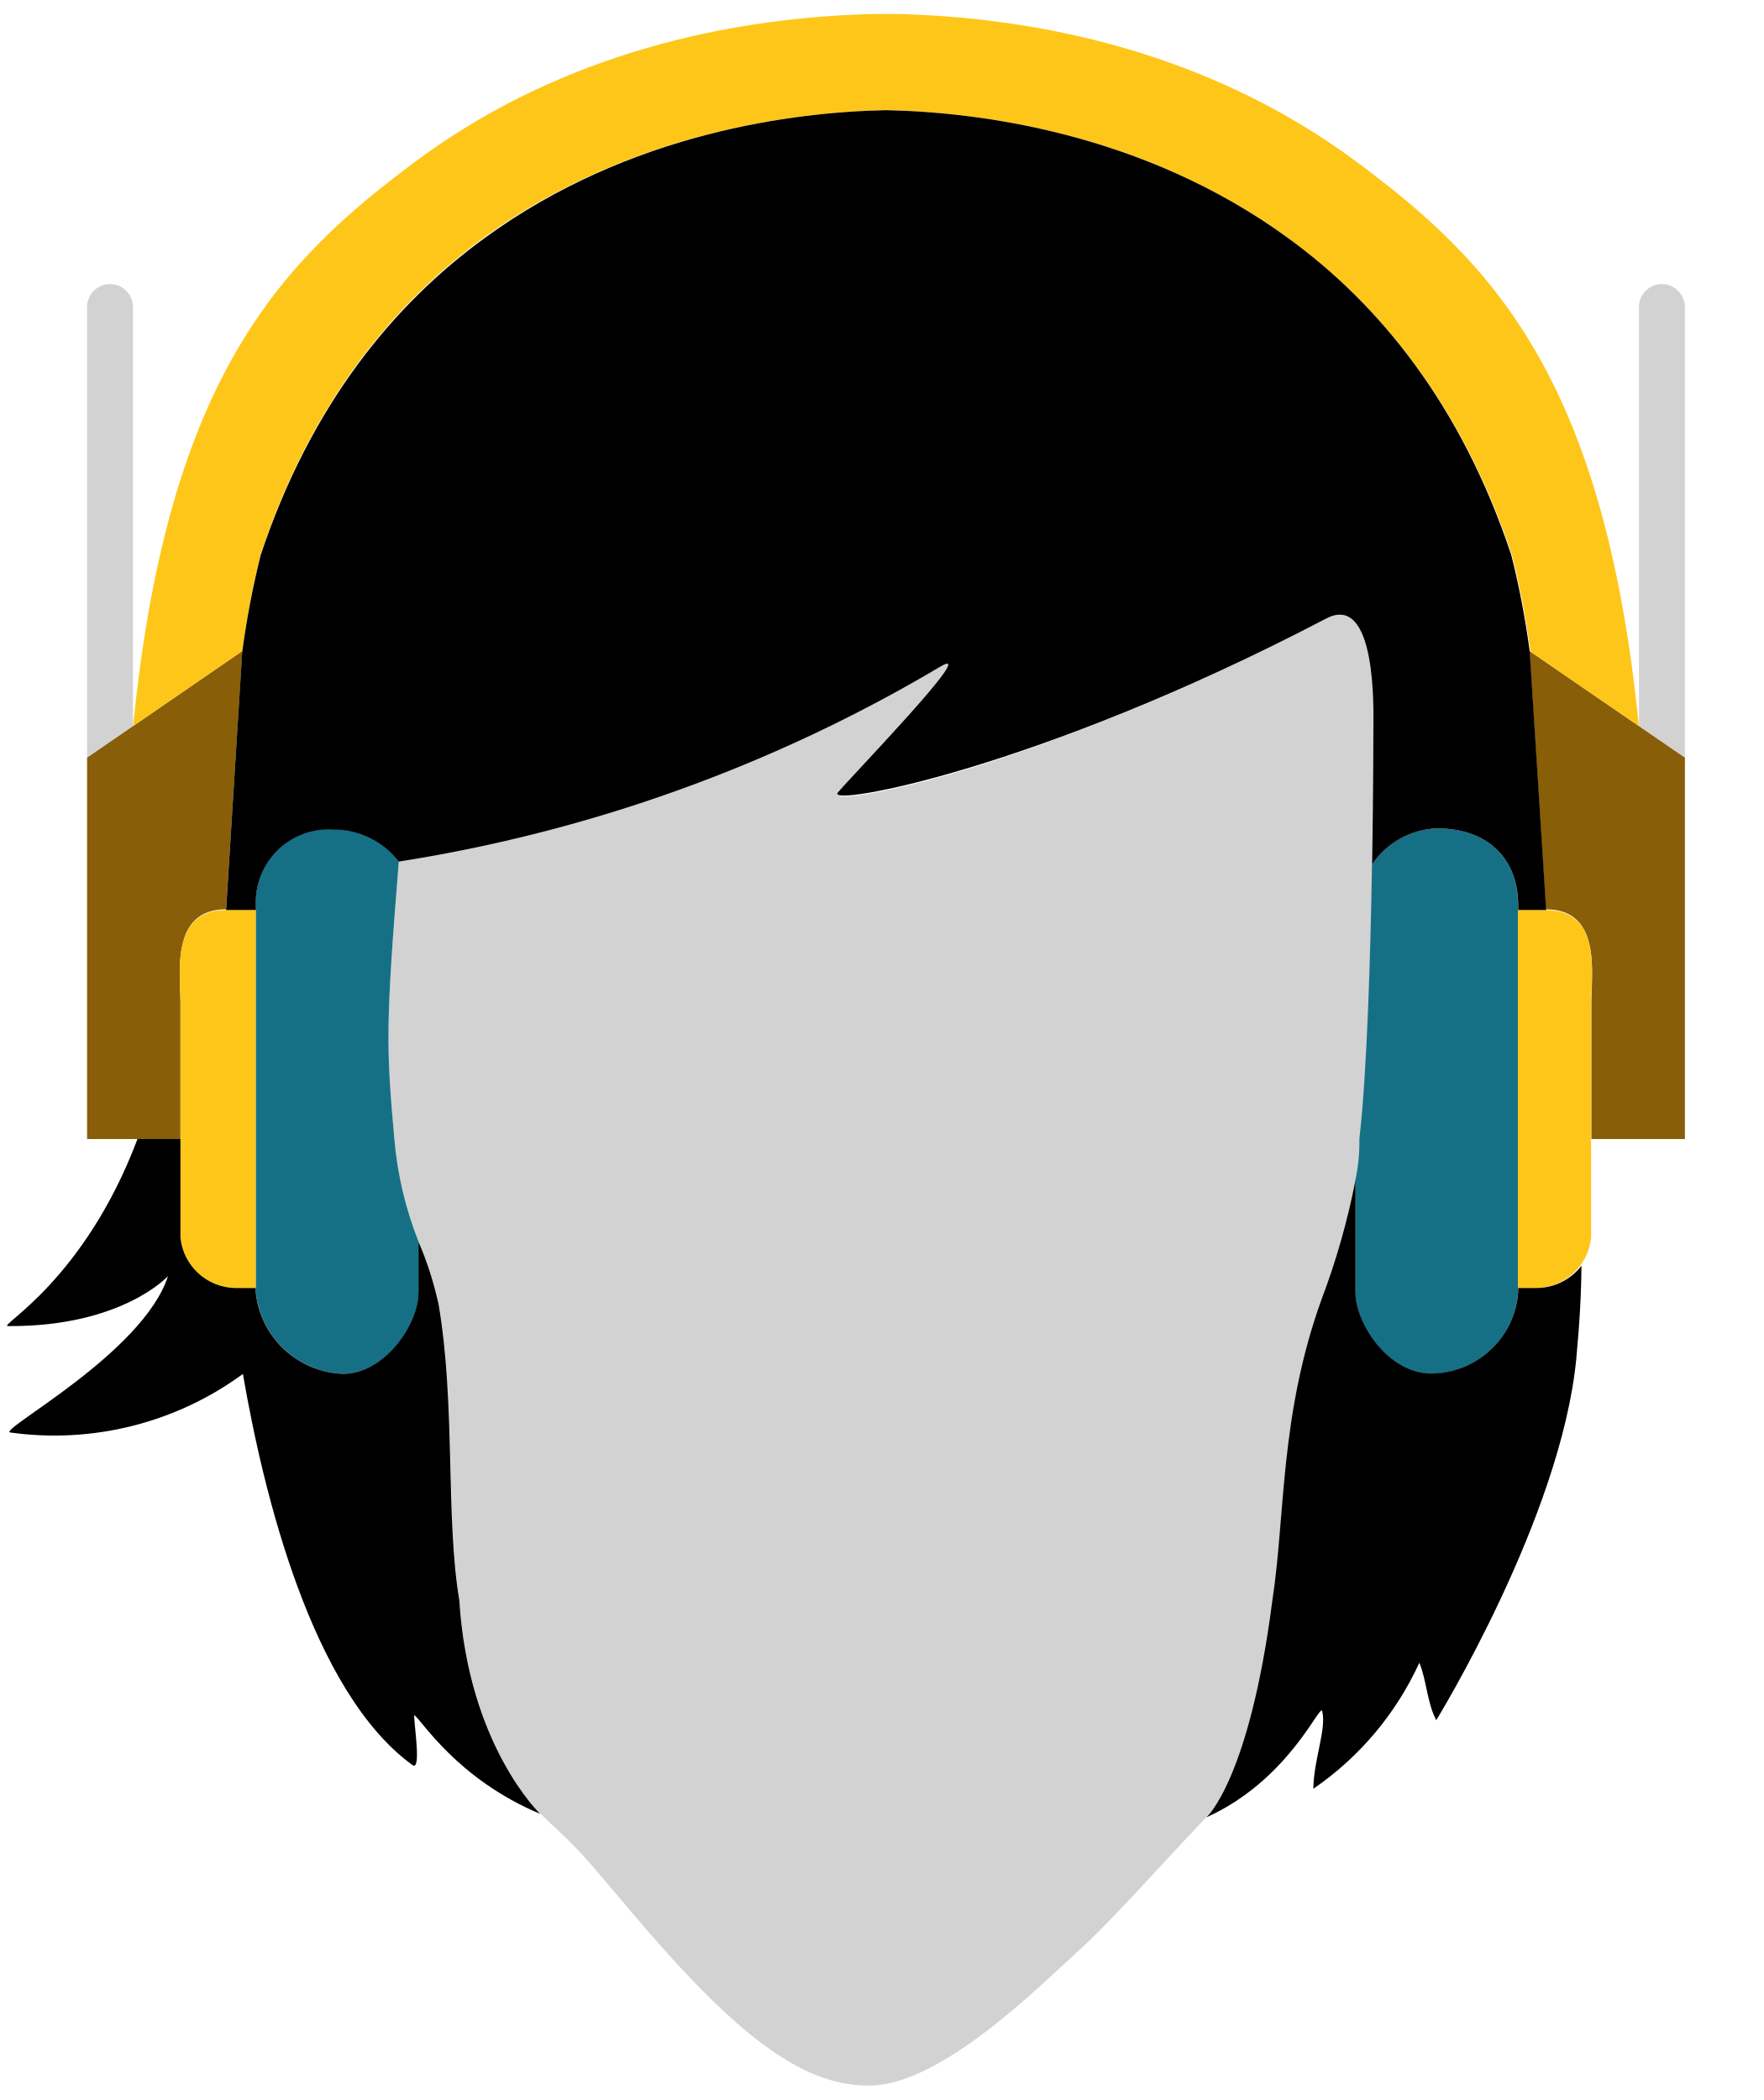
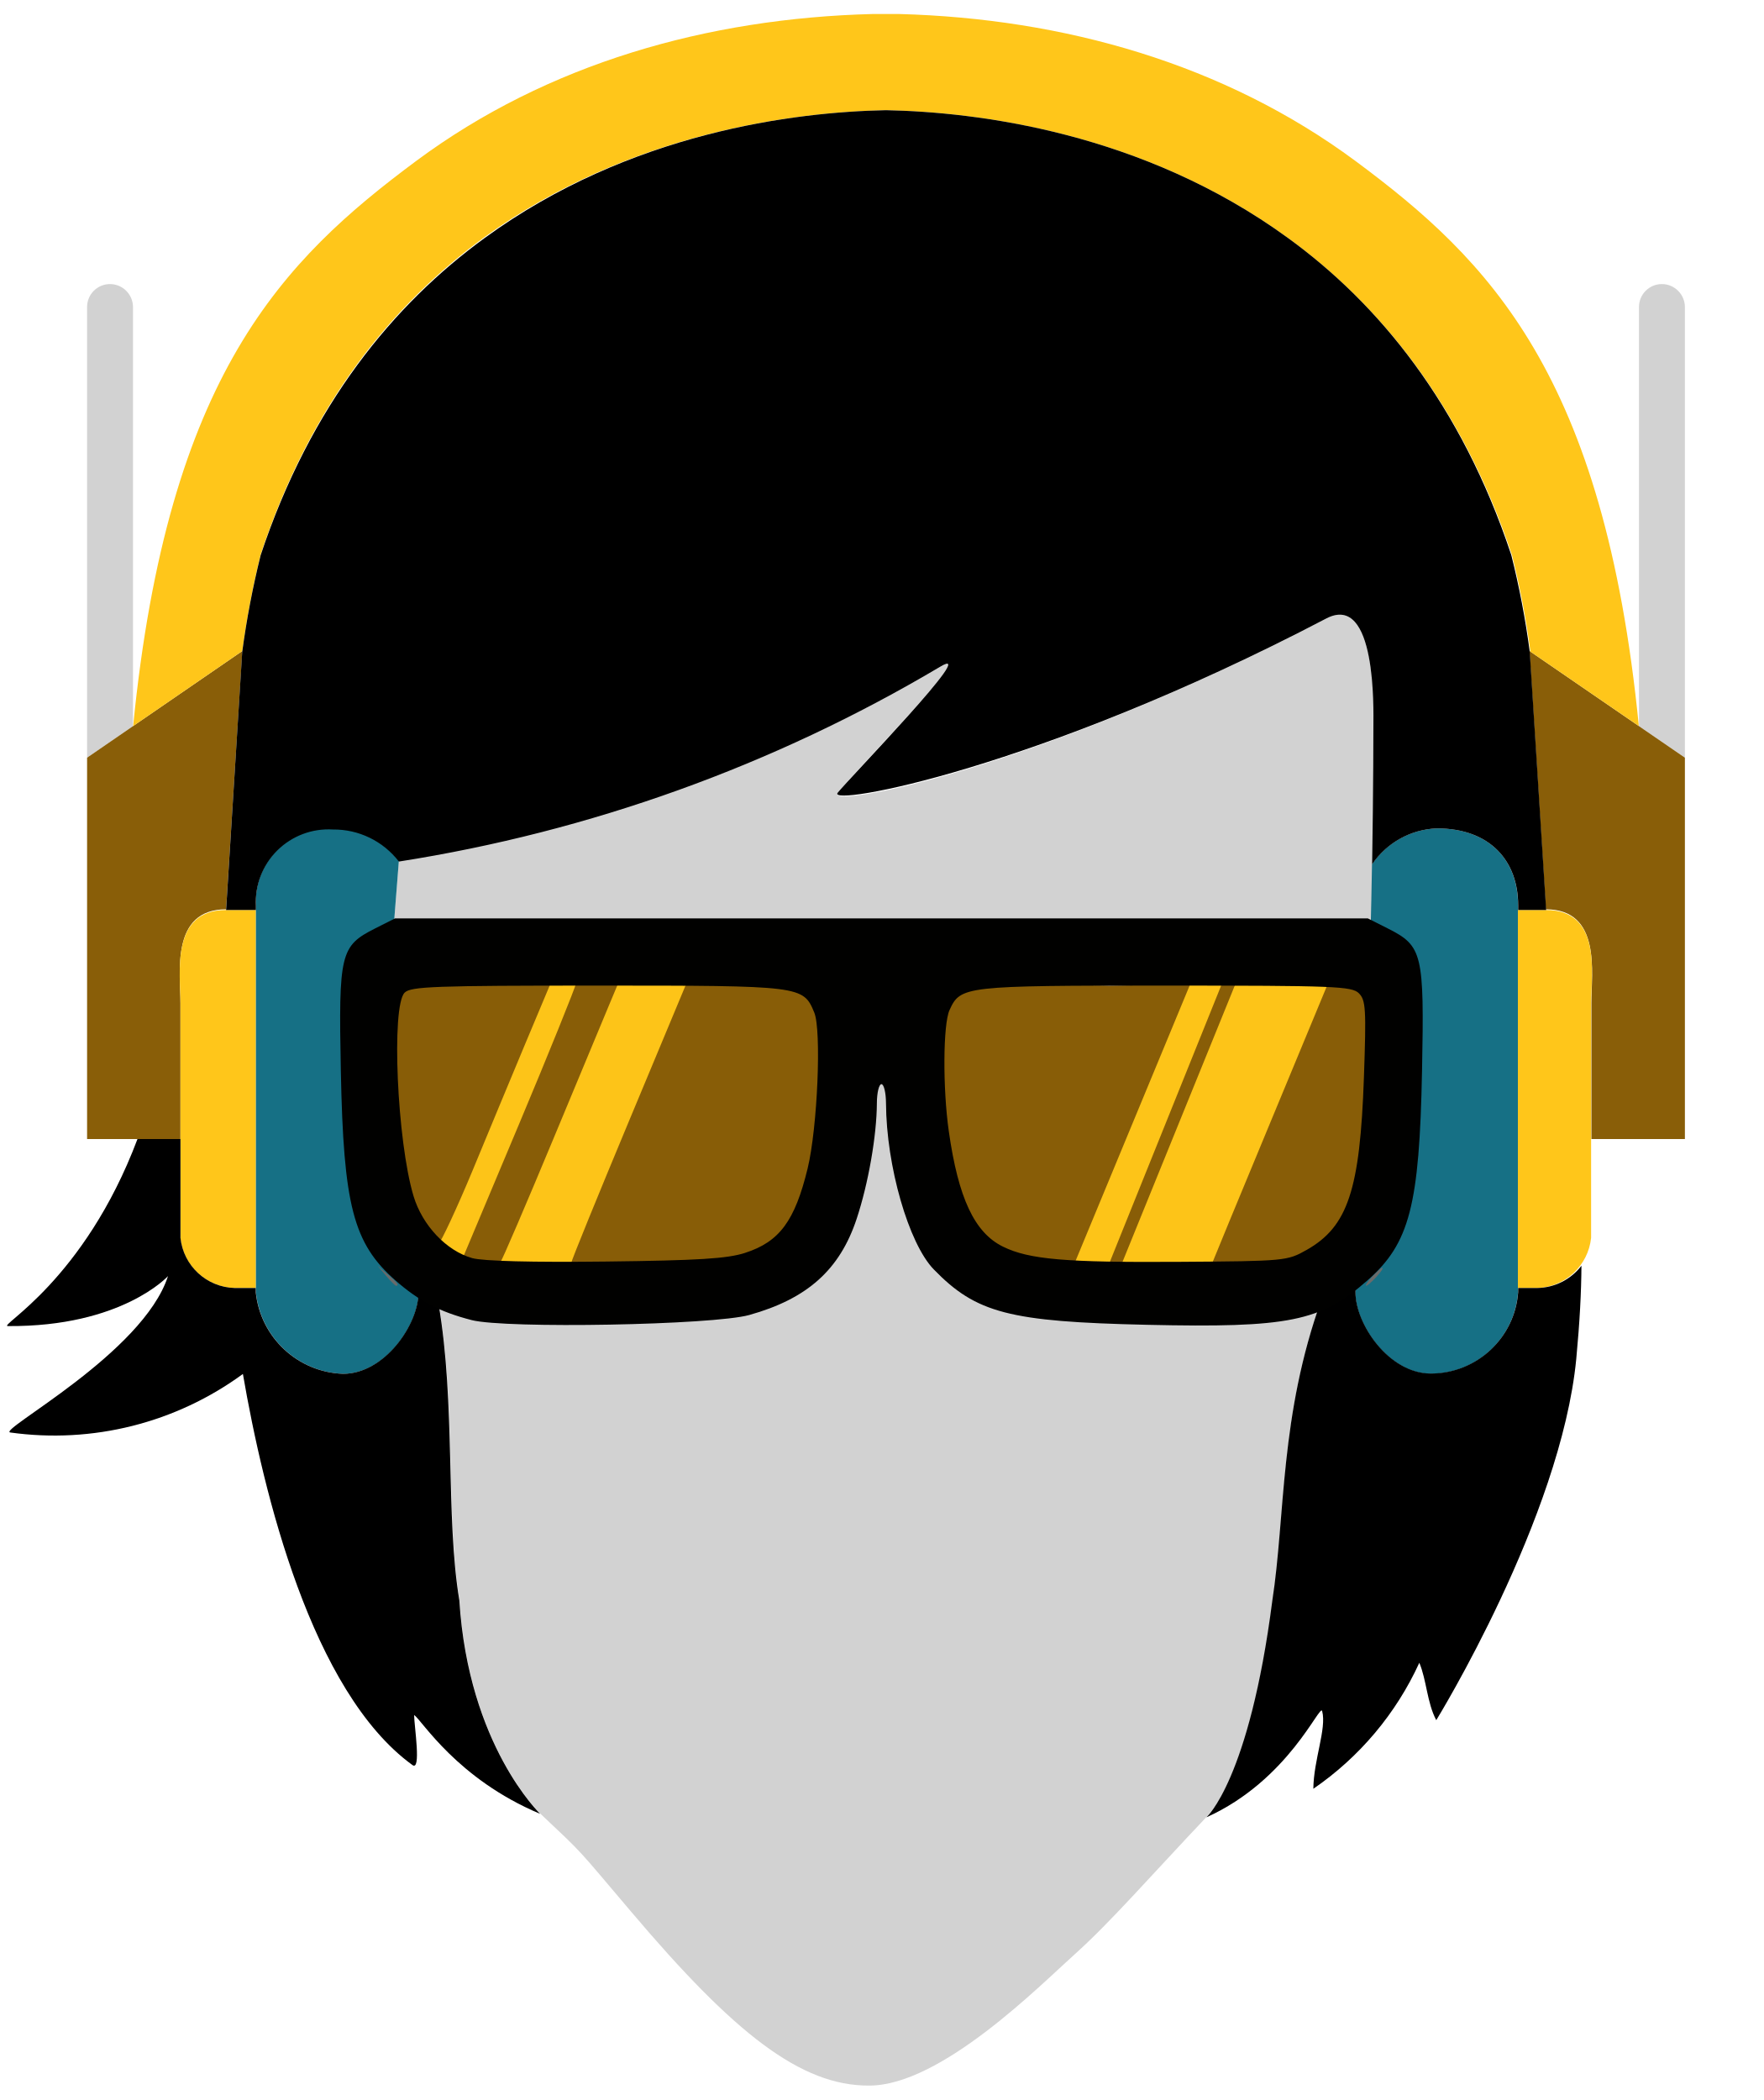
- <svg xmlns="http://www.w3.org/2000/svg" viewBox="0 0 126 150">
-   <path d="m7.86 20.29a1.64 1.64 0 0 0 -1.64 1.64v32.19l3.28-2.25v-29.94a1.65 1.65 0 0 0 -1.64-1.64z" fill="#d2d2d2" />
-   <path d="m17.31 46.5-11.09 7.62v27.24h6.67v-9.72c0-2.15-.72-6.69 3.26-6.69z" fill="#895e08" />
-   <path d="m118.71 20.29a1.64 1.64 0 0 0 -1.64 1.64v29.94l3.28 2.25v-32.19a1.65 1.65 0 0 0 -1.64-1.64z" fill="#d2d2d2" />
-   <path d="m109.25 46.5 11.1 7.62v27.24h-6.68v-9.72c0-2.15.73-6.69-3.25-6.69z" fill="#895e08" />
-   <path d="m16.15 65c-4 0-3.26 4.54-3.26 6.69v16.8a4 4 0 0 0 3.88 3.51h1.51v-27z" fill="#ffc61a" />
-   <path d="m0 0h126v150h-126z" fill="none" opacity=".6" />
-   <path d="m94.73 44.18c-20.68 10.82-35.73 13.61-34.9 12.46s10.35-10.82 7.32-9a108.83 108.83 0 0 1 -38.66 13.81c-.95 11.81-.92 13.32-.32 19.92.53 5.95 2.61 8.54 3.16 11.74 1.24 7.19.51 15.17 1.49 21.2.65 10.4 5.79 15.25 5.79 15.25 3.18 3 2.47 2.28 6.48 7 7.33 8.66 12.1 12.44 17 12.41 5.14 0 12.23-7.19 14.71-9.41s5.36-5.53 9.4-9.8c0 0 3.06-2.67 4.71-15.48.94-6.09.49-13.23 3.52-21.53 3-8.14 2.71-11.46 2.71-11.46 1-8.54 1-29.48 1-29.48-.04-1.06.2-9.52-3.41-7.63z" fill="#d2d2d2" />
-   <path d="m102.63 59.17a5.86 5.86 0 0 0 -4.63 2.56c-.11 6.62-.36 14.94-.9 19.59a13.53 13.53 0 0 1 -.29 3v8c0 2.28 2.41 5.81 5.39 5.81a6.27 6.27 0 0 0 6.23-5.81v-27.67c.01-3.1-1.94-5.48-5.8-5.48z" fill="#167085" />
-   <path d="m28.17 81.37c-.59-6.6-.63-8.11.32-19.88a5.86 5.86 0 0 0 -4.71-2.29 5.19 5.19 0 0 0 -5.5 5.45v27.67a6.5 6.5 0 0 0 6.23 5.81c3 0 5.39-3.53 5.39-5.81v-3.63a25.8 25.8 0 0 1 -1.73-7.32z" fill="#167085" />
-   <path d="m110.42 65h-2v27h1.35a4 4 0 0 0 3.88-3.58v-16.78c.02-2.15.75-6.64-3.23-6.64z" fill="#ffc61a" />
-   <path d="m109.25 46.5 7.81 5.36c-2.49-25.13-10.71-33.29-20.24-40.36-9.37-6.94-20.82-10.18-32.6-10.5h-.94-.94c-11.8.3-23.23 3.54-32.59 10.48-9.54 7.09-17.75 15.25-20.24 40.38l7.8-5.36a63.45 63.45 0 0 1 1.32-6.93c3.57-10.75 9.48-17.91 16-22.65 10.37-7.49 22.17-8.92 28.65-9.05 6.48.13 18.33 1.56 28.72 9.13 6.51 4.74 12.41 11.9 16 22.65a61.37 61.37 0 0 1 1.32 6.92z" fill="#ffc61a" />
-   <path d="m32.81 114.31c-1-6-.25-14-1.49-21.2a24.57 24.57 0 0 0 -1.43-4.42v3.63c0 2.28-2.41 5.81-5.39 5.81a6.5 6.5 0 0 1 -6.23-5.81v-.32h-1.5a4 4 0 0 1 -3.88-3.58v-7.06h-3.07c-3.82 10.14-9.97 13.35-9.26 13.36 8.15.06 11.44-3.57 11.44-3.57-1.78 5.52-12.18 11-11.27 11.17a22.79 22.79 0 0 0 16.62-4.18c1.47 8.53 4.91 22.69 12.09 27.92.68.55.14-2.81.14-3.56.55.36 3.05 4.56 9 7.06.02 0-5.12-4.85-5.77-15.25z" />
-   <path d="m109.79 92h-1.35v.3a6.27 6.27 0 0 1 -6.23 5.81c-3 0-5.39-3.53-5.39-5.81v-8a52.05 52.05 0 0 1 -2.42 8.5c-3 8.3-2.58 15.44-3.52 21.53-1.65 12.81-4.71 15.48-4.71 15.48 5.89-2.65 8.12-8.18 8.27-7.59.33 1.26-.61 3.47-.63 5.55a22 22 0 0 0 7.57-9c.52 1.23.55 2.86 1.21 4.1 0 0 8.9-14.46 10-25.8.25-2.64.36-4.81.37-6.66a4.06 4.06 0 0 1 -3.17 1.59z" />
-   <path d="m98.1 51.84s0 4.35-.09 9.89a5.86 5.86 0 0 1 4.62-2.56c3.86 0 5.81 2.38 5.81 5.48v.35h2l-1.17-18.43a61.37 61.37 0 0 0 -1.32-6.92c-3.59-10.8-9.49-17.96-15.95-22.65-10.39-7.57-22.24-9-28.72-9.13-6.48.13-18.28 1.56-28.66 9.13-6.51 4.74-12.42 11.9-16 22.65a63.45 63.45 0 0 0 -1.32 6.93l-1.15 18.42h2.13v-.3a5.19 5.19 0 0 1 5.5-5.45 5.86 5.86 0 0 1 4.71 2.29 108.83 108.83 0 0 0 38.66-13.91c3-1.81-6.53 8-7.32 9s14.22-1.63 34.9-12.45c3.61-1.89 3.37 6.57 3.37 7.66z" />
+ <svg xmlns="http://www.w3.org/2000/svg" viewBox="0 0 126 150" version="1.1" id="svg897">
+   <defs id="defs901" />
+   <path d="m7.86 20.29a1.64 1.64 0 0 0 -1.64 1.64v32.19l3.28-2.25v-29.94a1.65 1.65 0 0 0 -1.64-1.64z" fill="#d2d2d2" id="path869" />
+   <path d="m17.31 46.5-11.09 7.62v27.24h6.67v-9.72c0-2.15-.72-6.69 3.26-6.69z" fill="#895e08" id="path871" />
+   <path d="m118.71 20.29a1.64 1.64 0 0 0 -1.64 1.64v29.94l3.28 2.25v-32.19a1.65 1.65 0 0 0 -1.64-1.64z" fill="#d2d2d2" id="path873" />
+   <path d="m109.25 46.5 11.1 7.62v27.24h-6.68v-9.72c0-2.15.73-6.69-3.25-6.69z" fill="#895e08" id="path875" />
+   <path d="m16.15 65c-4 0-3.26 4.54-3.26 6.69v16.8a4 4 0 0 0 3.88 3.51h1.51v-27z" fill="#ffc61a" id="path877" />
+   <path d="m0 0h126v150h-126z" fill="none" opacity=".6" id="path879" />
+   <path d="m94.73 44.18c-20.68 10.82-35.73 13.61-34.9 12.46s10.35-10.82 7.32-9a108.83 108.83 0 0 1 -38.66 13.81c-.95 11.81-.92 13.32-.32 19.92.53 5.95 2.61 8.54 3.16 11.74 1.24 7.19.51 15.17 1.49 21.2.65 10.4 5.79 15.25 5.79 15.25 3.18 3 2.47 2.28 6.48 7 7.33 8.66 12.1 12.44 17 12.41 5.14 0 12.23-7.19 14.71-9.41s5.36-5.53 9.4-9.8c0 0 3.06-2.67 4.71-15.48.94-6.09.49-13.23 3.52-21.53 3-8.14 2.71-11.46 2.71-11.46 1-8.54 1-29.48 1-29.48-.04-1.06.2-9.52-3.41-7.63z" fill="#d2d2d2" id="path881" />
+   <path d="m102.63 59.17a5.86 5.86 0 0 0 -4.63 2.56c-.11 6.62-.36 14.94-.9 19.59a13.53 13.53 0 0 1 -.29 3v8c0 2.28 2.41 5.81 5.39 5.81a6.27 6.27 0 0 0 6.23-5.81v-27.67c.01-3.1-1.94-5.48-5.8-5.48z" fill="#167085" id="path883" />
+   <path d="m28.17 81.37c-.59-6.6-.63-8.11.32-19.88a5.86 5.86 0 0 0 -4.71-2.29 5.19 5.19 0 0 0 -5.5 5.45v27.67a6.5 6.5 0 0 0 6.23 5.81c3 0 5.39-3.53 5.39-5.81v-3.63a25.8 25.8 0 0 1 -1.73-7.32z" fill="#167085" id="path885" />
+   <path d="m110.42 65h-2v27h1.35a4 4 0 0 0 3.88-3.58v-16.78c.02-2.15.75-6.64-3.23-6.64z" fill="#ffc61a" id="path887" />
+   <path d="m109.25 46.5 7.81 5.36c-2.49-25.13-10.71-33.29-20.24-40.36-9.37-6.94-20.82-10.18-32.6-10.5h-.94-.94c-11.8.3-23.23 3.54-32.59 10.48-9.54 7.09-17.75 15.25-20.24 40.38l7.8-5.36a63.45 63.45 0 0 1 1.32-6.93c3.57-10.75 9.48-17.91 16-22.65 10.37-7.49 22.17-8.92 28.65-9.05 6.48.13 18.33 1.56 28.72 9.13 6.51 4.74 12.41 11.9 16 22.65a61.37 61.37 0 0 1 1.32 6.92z" fill="#ffc61a" id="path889" />
+   <path d="m32.81 114.31c-1-6-.25-14-1.49-21.2a24.57 24.57 0 0 0 -1.43-4.42v3.63c0 2.28-2.41 5.81-5.39 5.81a6.5 6.5 0 0 1 -6.23-5.81v-.32h-1.5a4 4 0 0 1 -3.88-3.58v-7.06h-3.07c-3.82 10.14-9.97 13.35-9.26 13.36 8.15.06 11.44-3.57 11.44-3.57-1.78 5.52-12.18 11-11.27 11.17a22.79 22.79 0 0 0 16.62-4.18c1.47 8.53 4.91 22.69 12.09 27.92.68.55.14-2.81.14-3.56.55.36 3.05 4.56 9 7.06.02 0-5.12-4.85-5.77-15.25z" id="path891" />
+   <path d="m109.79 92h-1.35v.3a6.27 6.27 0 0 1 -6.23 5.81c-3 0-5.39-3.53-5.39-5.81v-8a52.05 52.05 0 0 1 -2.42 8.5c-3 8.3-2.58 15.44-3.52 21.53-1.65 12.81-4.71 15.48-4.71 15.48 5.89-2.65 8.12-8.18 8.27-7.59.33 1.26-.61 3.47-.63 5.55a22 22 0 0 0 7.57-9c.52 1.23.55 2.86 1.21 4.1 0 0 8.9-14.46 10-25.8.25-2.64.36-4.81.37-6.66a4.06 4.06 0 0 1 -3.17 1.59z" id="path893" />
+   <path d="m98.1 51.84s0 4.35-.09 9.89a5.86 5.86 0 0 1 4.62-2.56c3.86 0 5.81 2.38 5.81 5.48v.35h2l-1.17-18.43a61.37 61.37 0 0 0 -1.32-6.92c-3.59-10.8-9.49-17.96-15.95-22.65-10.39-7.57-22.24-9-28.72-9.13-6.48.13-18.28 1.56-28.66 9.13-6.51 4.74-12.42 11.9-16 22.65a63.45 63.45 0 0 0 -1.32 6.93l-1.15 18.42h2.13v-.3a5.19 5.19 0 0 1 5.5-5.45 5.86 5.86 0 0 1 4.71 2.29 108.83 108.83 0 0 0 38.66-13.91c3-1.81-6.53 8-7.32 9s14.22-1.63 34.9-12.45c3.61-1.89 3.37 6.57 3.37 7.66z" id="path895" />
+   <g id="g935">
+     <path style="fill:#fdc418;stroke-width:0.32" d="m 35.324,90.521 8.06,-20.216 6.915,-0.381 c 0,0 -6.847,13.317 -8.368,20.792 -1.797,0.075 -6.608,-0.195 -6.608,-0.195 z m 41.018,-0.076 8.132,-20.309 3.32,0.231 -8.715,20.254 z m 2.737,0.176 8.834,-20.82 c 0,0 2.048,0.301 3.984,0.284 l 3.888,-0.034 -4.483,10.618 -3.912,9.855 -3.892,-0.353 z m -48.503,-1.79 8.003,-18.744 3.143,0.051 -7.504,20.305 z" id="path947" />
+     <path style="fill:#6a6a6a;stroke-width:0.32" d="m 27.57,91.12 -0.61,-0.72 0.72,0.61 c 0.677,0.573 0.866,0.83 0.61,0.83 -0.061,0 -0.385,-0.324 -0.72,-0.72 z m 70.43,0.08 c 0.319,-0.352 0.651,-0.64 0.739,-0.64 0.088,0 -0.101,0.288 -0.419,0.64 -0.319,0.352 -0.651,0.64 -0.739,0.64 -0.088,0 0.101,-0.288 0.419,-0.64 z" id="path943" />
+     <path style="fill:#885d07;stroke-width:0.32" d="M 34.238,90.095 33.082,89.794 37.064,80.32 c 2.107,-5.012 4.077,-9.899 4.078,-10.075 0.002,-0.176 0.708,-1.11 1.483,-0.681 l 1.472,0.815 -0.508,1.211 C 43.31,72.255 41.494,76.616 39.554,81.28 c -1.94,4.664 -3.699,8.773 -3.816,8.884 -0.117,0.111 -0.845,0.102 -1.499,-0.069 z m 6.557,0.137 c 0,-0.149 1.903,-4.812 4.126,-10.142 L 48.964,70.4 52.895,69.256 c 5.522,-1.607 6.749,1.76 6.422,7.601 -0.234,4.183 -1.101,8.028 -2.099,10.198 -1.382,3.006 -4.083,4.114 -11.344,4.358 -2.772,0.093 -5.079,-1.031 -5.079,-1.181 z m 38.284,0.389 8.189,-20.329 1.002,-0.07 -8.302,20.432 z m 7.439,-0.232 c 0.059,-0.163 2.081,-5.07 4.281,-10.362 2.15,-5.172 4.063,-9.795 4.063,-9.795 0,0 1.935,-0.416 2.734,0.171 0.572,0.421 1.019,1.174 0.988,5.838 -0.058,8.722 -2.931,12.725 -7.058,13.951 -1.81,0.538 -5.179,0.67 -5.008,0.197 z m -14.862,0.232 c -1.506,-0.35 -3.674,-2.227 -4.529,-4.084 -0.977,-2.124 -0.732,-5.762 -0.965,-9.92 -0.175,-3.127 0.281,-4.748 0.745,-5.644 0.945,-1.827 18.821,-0.665 10.91,-0.549 l 7.189,-0.105 -8.202,19.797 c -0.462,0.329 -0.963,0.782 -1.383,0.736 -3.431,-0.373 -3.011,-0.055 -3.765,-0.23 z M 28.699,87.522 c -0.345,-0.439 -0.952,-1.987 -1.35,-3.44 -0.597,-2.186 -0.615,-3.921 -0.643,-8.11 -0.043,-6.422 4.962,-9.886 7.631,-8.311 l 4.968,2.636 -1.849,4.406 C 36.493,76.998 34.836,81.004 33.759,83.6 c -1.077,2.596 -2.29,5.203 -2.42,5.203 -0.13,0 -2.295,-0.842 -2.64,-1.281 z" id="path941" />
+     <path style="fill:#010100;stroke-width:0.32" d="M 33.68,94.29 C 31.405,93.703 29.911,92.924 28.237,91.451 25.234,88.807 24.534,86.115 24.345,76.48 24.181,68.103 24.31,67.57 26.788,66.32 l 1.428,-0.72 h 34.744 34.744 l 1.428,0.72 c 2.478,1.25 2.606,1.783 2.442,10.16 -0.189,9.637 -0.888,12.327 -3.895,14.973 C 94.339,94.394 92.048,94.856 81.929,94.629 72.094,94.409 69.732,93.795 66.698,90.672 64.9,88.82 63.307,83.279 63.286,78.8 c -0.004,-0.748 -0.15,-1.36 -0.326,-1.36 -0.176,0 -0.323,0.612 -0.326,1.36 -0.011,2.314 -0.608,5.731 -1.443,8.254 -1.204,3.638 -3.52,5.714 -7.67,6.874 -2.582,0.722 -17.398,0.993 -19.84,0.363 z m 19.539,-4.799 c 2.453,-0.788 3.56,-2.282 4.47,-6.036 0.703,-2.9 0.999,-9.86 0.473,-11.13 C 57.369,70.411 57.278,70.4 42.679,70.4 c -11.64,0 -13.335,0.062 -13.776,0.503 -0.966,0.966 -0.544,10.617 0.637,14.537 0.63,2.092 2.355,3.913 4.194,4.426 0.772,0.215 4.31,0.306 9.547,0.244 6.595,-0.078 8.656,-0.206 9.939,-0.618 z M 93.332,89.28 c 2.944,-1.669 3.811,-4.281 4.091,-12.331 0.17,-4.88 0.132,-5.508 -0.359,-6 C 96.562,70.448 95.355,70.4 83.241,70.4 c -14.397,0 -14.633,0.027 -15.419,1.751 -0.462,1.014 -0.489,5.572 -0.051,8.649 0.682,4.787 1.837,7.248 3.87,8.246 1.866,0.916 4.458,1.139 12.598,1.085 7.557,-0.05 7.703,-0.064 9.092,-0.851 z" id="path937" />
+   </g>
</svg>
